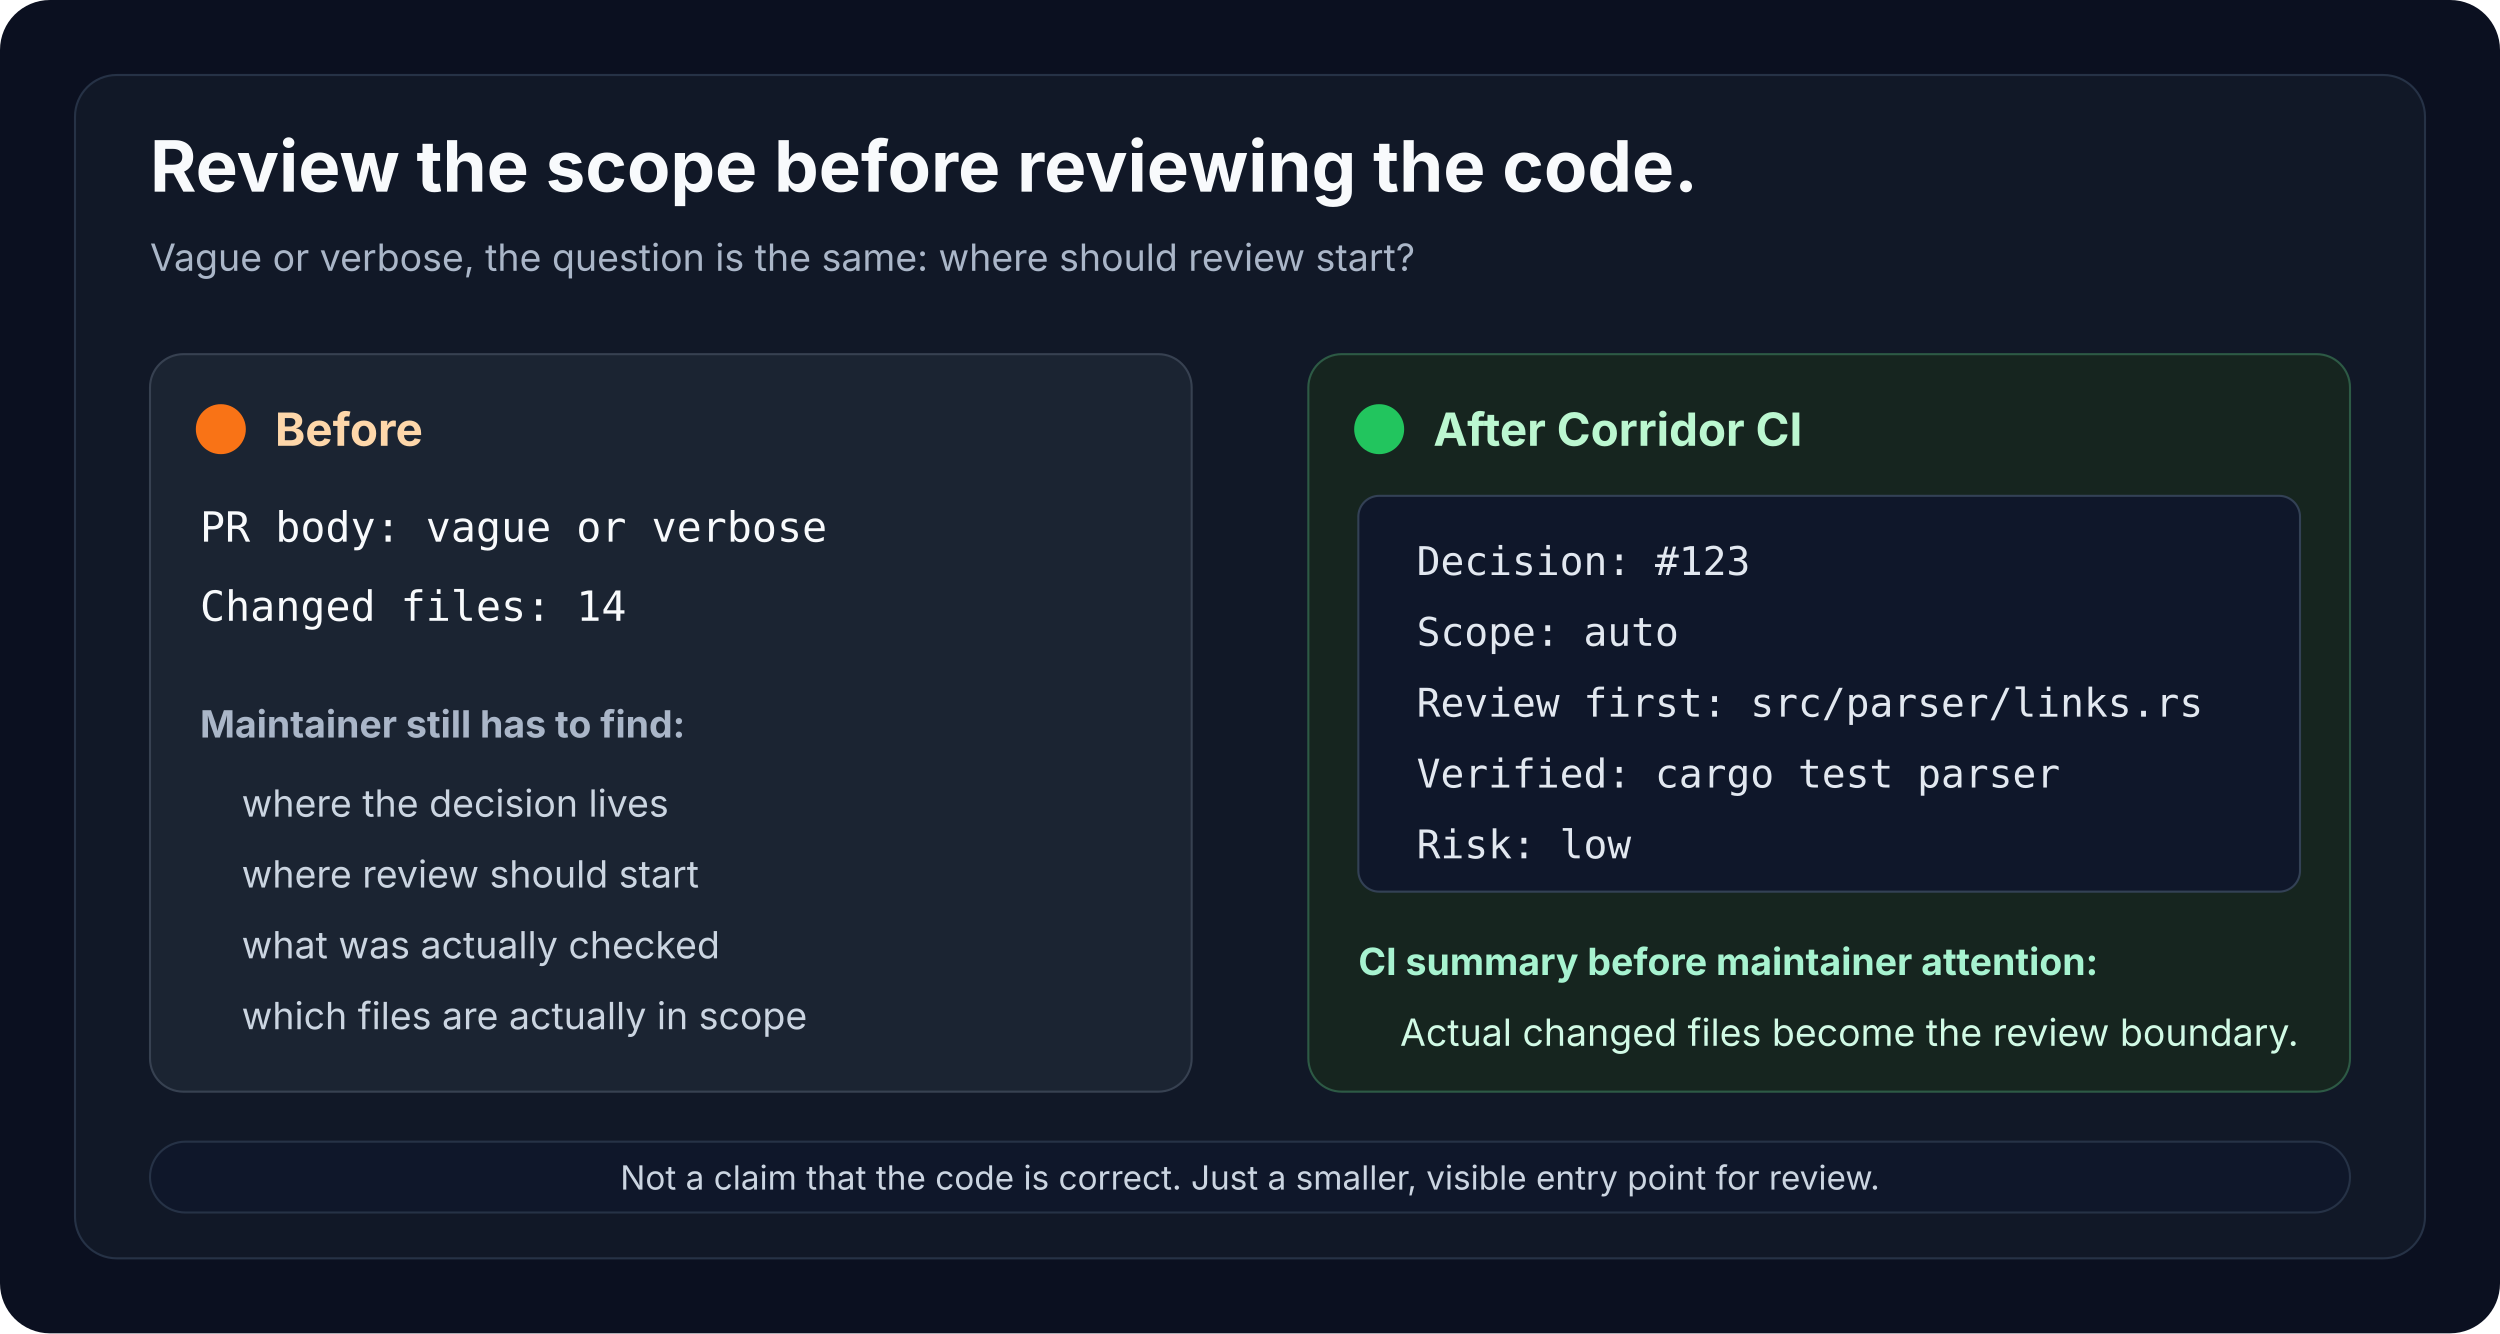
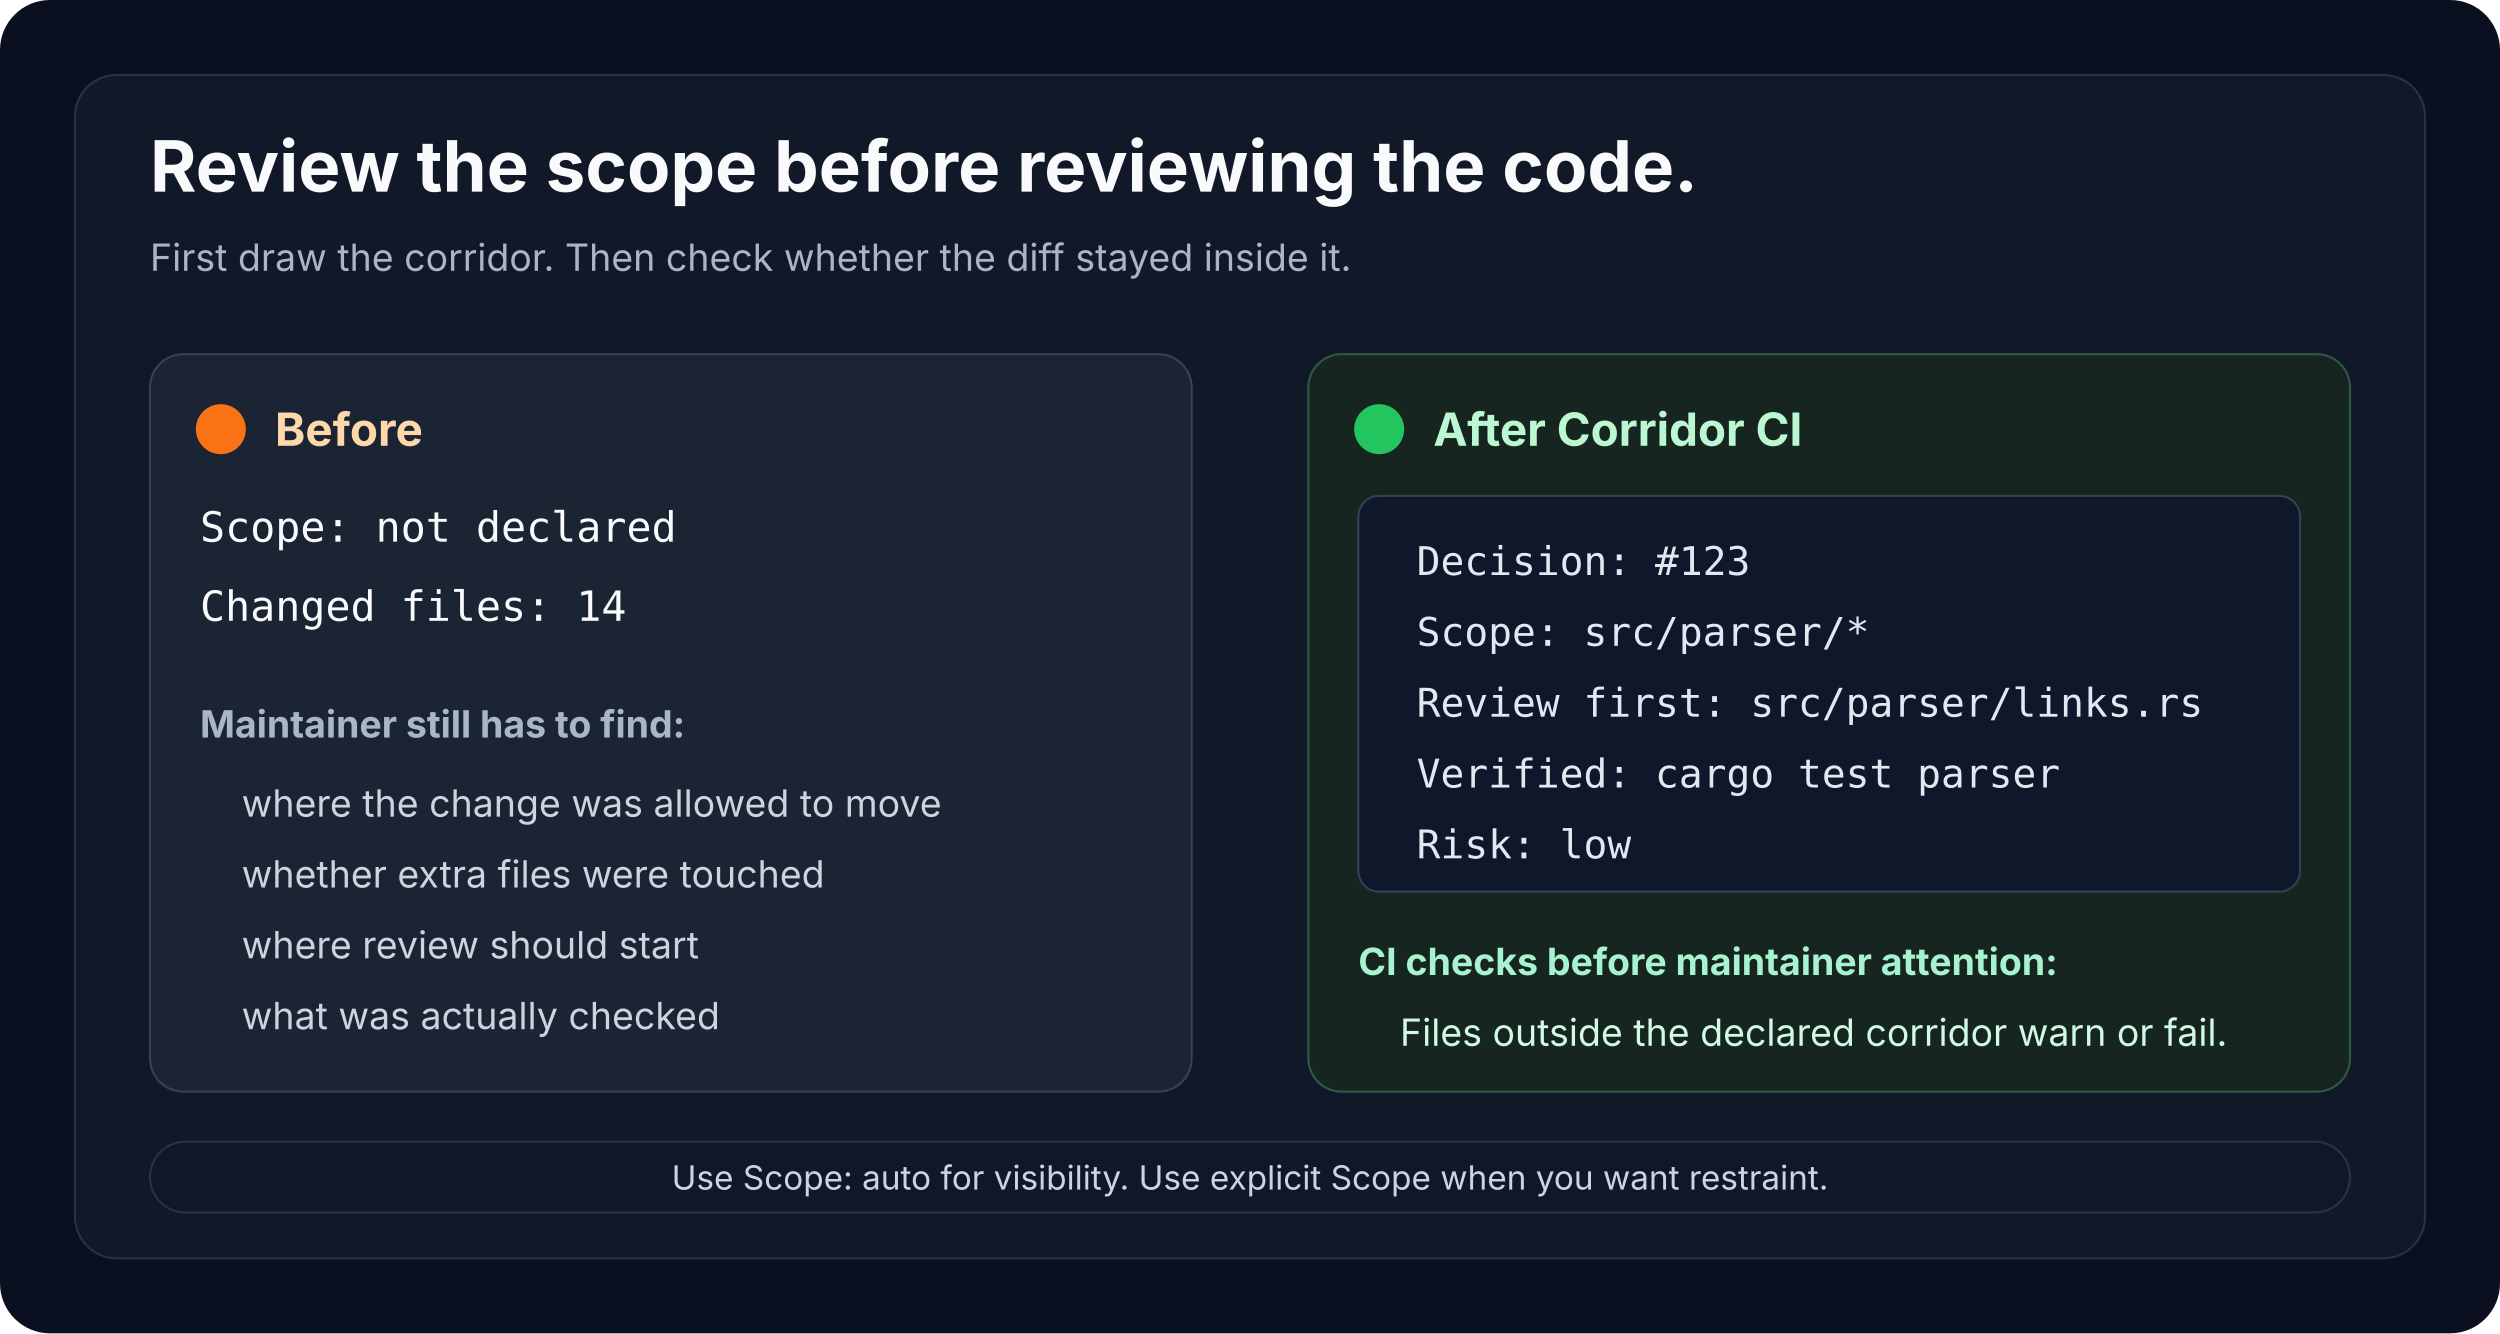
<svg xmlns="http://www.w3.org/2000/svg" width="1200" height="640" viewBox="0 0 1200 640" fill="none" role="img" aria-labelledby="title desc">
  <rect width="1200" height="640" rx="24" fill="#0B1020" />
  <rect x="36" y="36" width="1128" height="568" rx="20" fill="#111827" stroke="#263246" />
  <text x="72" y="92" fill="#F8FAFC" font-family="Inter, Segoe UI, Arial, sans-serif" font-size="34" font-weight="700">Review the scope before reviewing the code.</text>
-   <text x="72" y="130" fill="#AAB6C8" font-family="Inter, Segoe UI, Arial, sans-serif" font-size="18">Vague or verbose, the question is the same: where should review start?</text>
+   <text x="72" y="130" fill="#AAB6C8" font-family="Inter, Segoe UI, Arial, sans-serif" font-size="18">First draw the corridor. Then check whether the diff stayed inside it.</text>
  <rect x="72" y="170" width="500" height="354" rx="16" fill="#1B2432" stroke="#374151" />
  <rect x="628" y="170" width="500" height="354" rx="16" fill="#16251F" stroke="#2D5A45" />
  <circle cx="106" cy="206" r="12" fill="#F97316" />
  <text x="132" y="214" fill="#FED7AA" font-family="Inter, Segoe UI, Arial, sans-serif" font-size="22" font-weight="700">Before</text>
-   <text x="96" y="260" fill="#F8FAFC" font-family="Consolas, SFMono-Regular, Menlo, monospace" font-size="20">PR body: vague or verbose</text>
+   <text x="96" y="260" fill="#F8FAFC" font-family="Consolas, SFMono-Regular, Menlo, monospace" font-size="20">Scope: not declared</text>
  <text x="96" y="298" fill="#F8FAFC" font-family="Consolas, SFMono-Regular, Menlo, monospace" font-size="20">Changed files: 14</text>
  <text x="96" y="354" fill="#AAB6C8" font-family="Inter, Segoe UI, Arial, sans-serif" font-size="18" font-weight="700">Maintainer still has to find:</text>
-   <text x="116" y="392" fill="#CBD5E1" font-family="Inter, Segoe UI, Arial, sans-serif" font-size="18">where the decision lives</text>
-   <text x="116" y="426" fill="#CBD5E1" font-family="Inter, Segoe UI, Arial, sans-serif" font-size="18">where review should start</text>
-   <text x="116" y="460" fill="#CBD5E1" font-family="Inter, Segoe UI, Arial, sans-serif" font-size="18">what was actually checked</text>
-   <text x="116" y="494" fill="#CBD5E1" font-family="Inter, Segoe UI, Arial, sans-serif" font-size="18">which files are actually in scope</text>
+   <text x="116" y="392" fill="#CBD5E1" font-family="Inter, Segoe UI, Arial, sans-serif" font-size="18">where the change was allowed to move</text>
+   <text x="116" y="426" fill="#CBD5E1" font-family="Inter, Segoe UI, Arial, sans-serif" font-size="18">whether extra files were touched</text>
+   <text x="116" y="460" fill="#CBD5E1" font-family="Inter, Segoe UI, Arial, sans-serif" font-size="18">where review should start</text>
+   <text x="116" y="494" fill="#CBD5E1" font-family="Inter, Segoe UI, Arial, sans-serif" font-size="18">what was actually checked</text>
  <circle cx="662" cy="206" r="12" fill="#22C55E" />
  <text x="688" y="214" fill="#BBF7D0" font-family="Inter, Segoe UI, Arial, sans-serif" font-size="22" font-weight="700">After Corridor CI</text>
  <rect x="652" y="238" width="452" height="190" rx="10" fill="#0F172A" stroke="#334155" />
  <text x="680" y="276" fill="#E2E8F0" font-family="Consolas, SFMono-Regular, Menlo, monospace" font-size="19">Decision: #123</text>
-   <text x="680" y="310" fill="#E2E8F0" font-family="Consolas, SFMono-Regular, Menlo, monospace" font-size="19">Scope: auto</text>
+   <text x="680" y="310" fill="#E2E8F0" font-family="Consolas, SFMono-Regular, Menlo, monospace" font-size="19">Scope: src/parser/*</text>
  <text x="680" y="344" fill="#E2E8F0" font-family="Consolas, SFMono-Regular, Menlo, monospace" font-size="19">Review first: src/parser/links.rs</text>
  <text x="680" y="378" fill="#E2E8F0" font-family="Consolas, SFMono-Regular, Menlo, monospace" font-size="19">Verified: cargo test parser</text>
  <text x="680" y="412" fill="#E2E8F0" font-family="Consolas, SFMono-Regular, Menlo, monospace" font-size="19">Risk: low</text>
-   <text x="652" y="468" fill="#A7F3D0" font-family="Inter, Segoe UI, Arial, sans-serif" font-size="18" font-weight="700">CI summary before maintainer attention:</text>
-   <text x="672" y="502" fill="#D1FAE5" font-family="Inter, Segoe UI, Arial, sans-serif" font-size="18">Actual changed files become the review boundary.</text>
+   <text x="652" y="468" fill="#A7F3D0" font-family="Inter, Segoe UI, Arial, sans-serif" font-size="18" font-weight="700">CI checks before maintainer attention:</text>
+   <text x="672" y="502" fill="#D1FAE5" font-family="Inter, Segoe UI, Arial, sans-serif" font-size="18">Files outside the declared corridor warn or fail.</text>
  <rect x="72" y="548" width="1056" height="34" rx="17" fill="#0F172A" stroke="#263246" />
-   <text x="600" y="571" fill="#CBD5E1" text-anchor="middle" font-family="Inter, Segoe UI, Arial, sans-serif" font-size="16">Not a claim that the code is correct. Just a smaller, visible entry point for review.</text>
+   <text x="600" y="571" fill="#CBD5E1" text-anchor="middle" font-family="Inter, Segoe UI, Arial, sans-serif" font-size="16">Use Scope: auto for visibility. Use explicit Scope when you want restraint.</text>
</svg>
